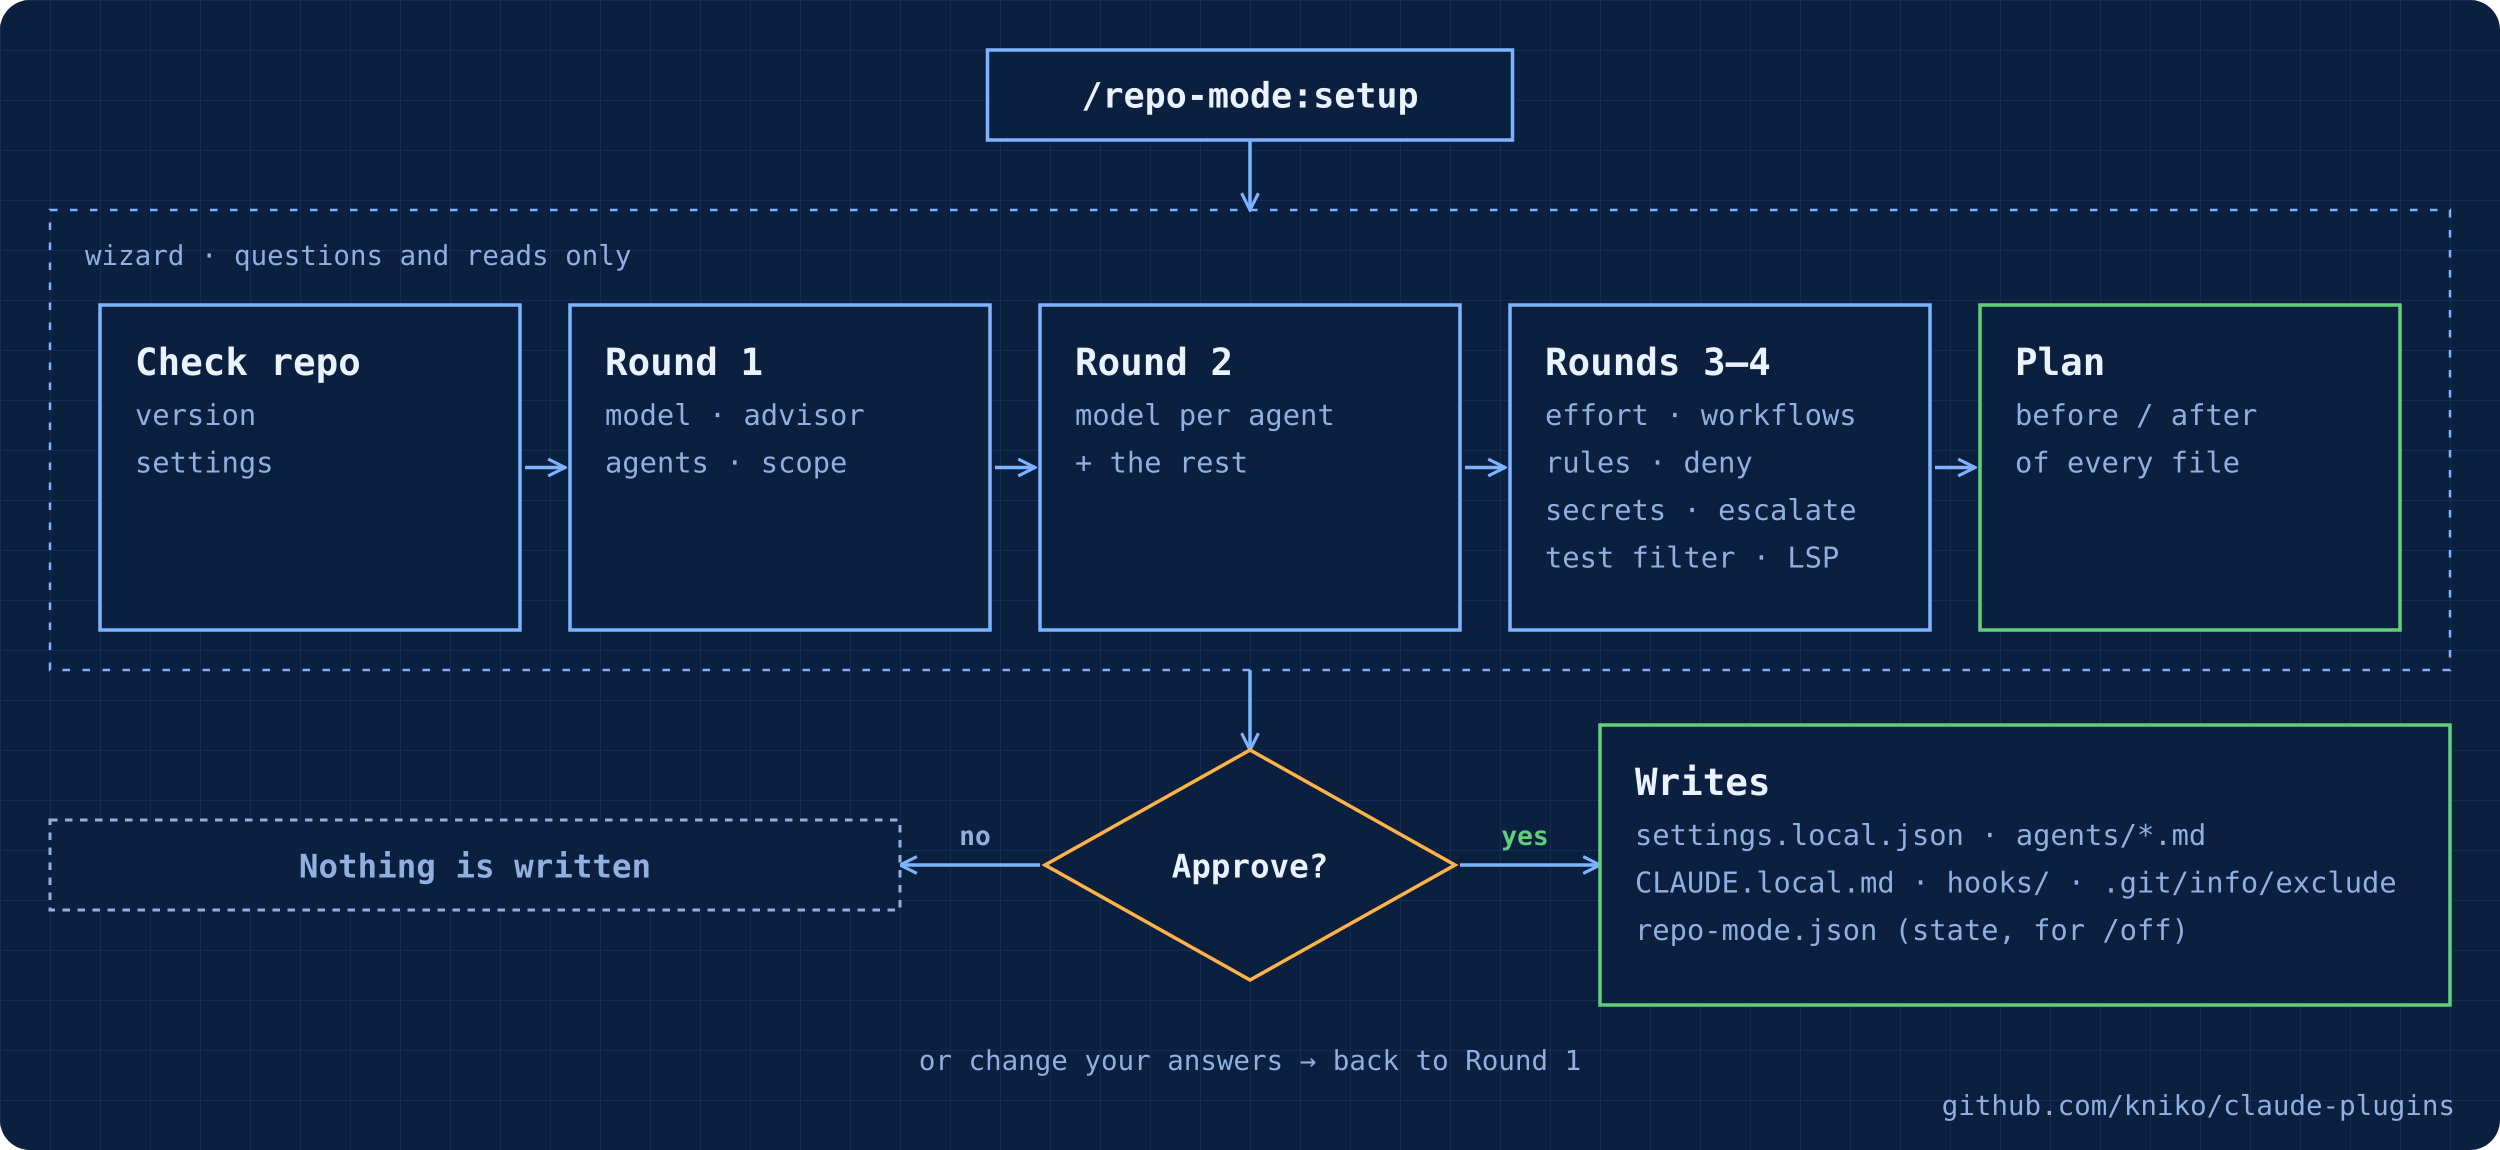
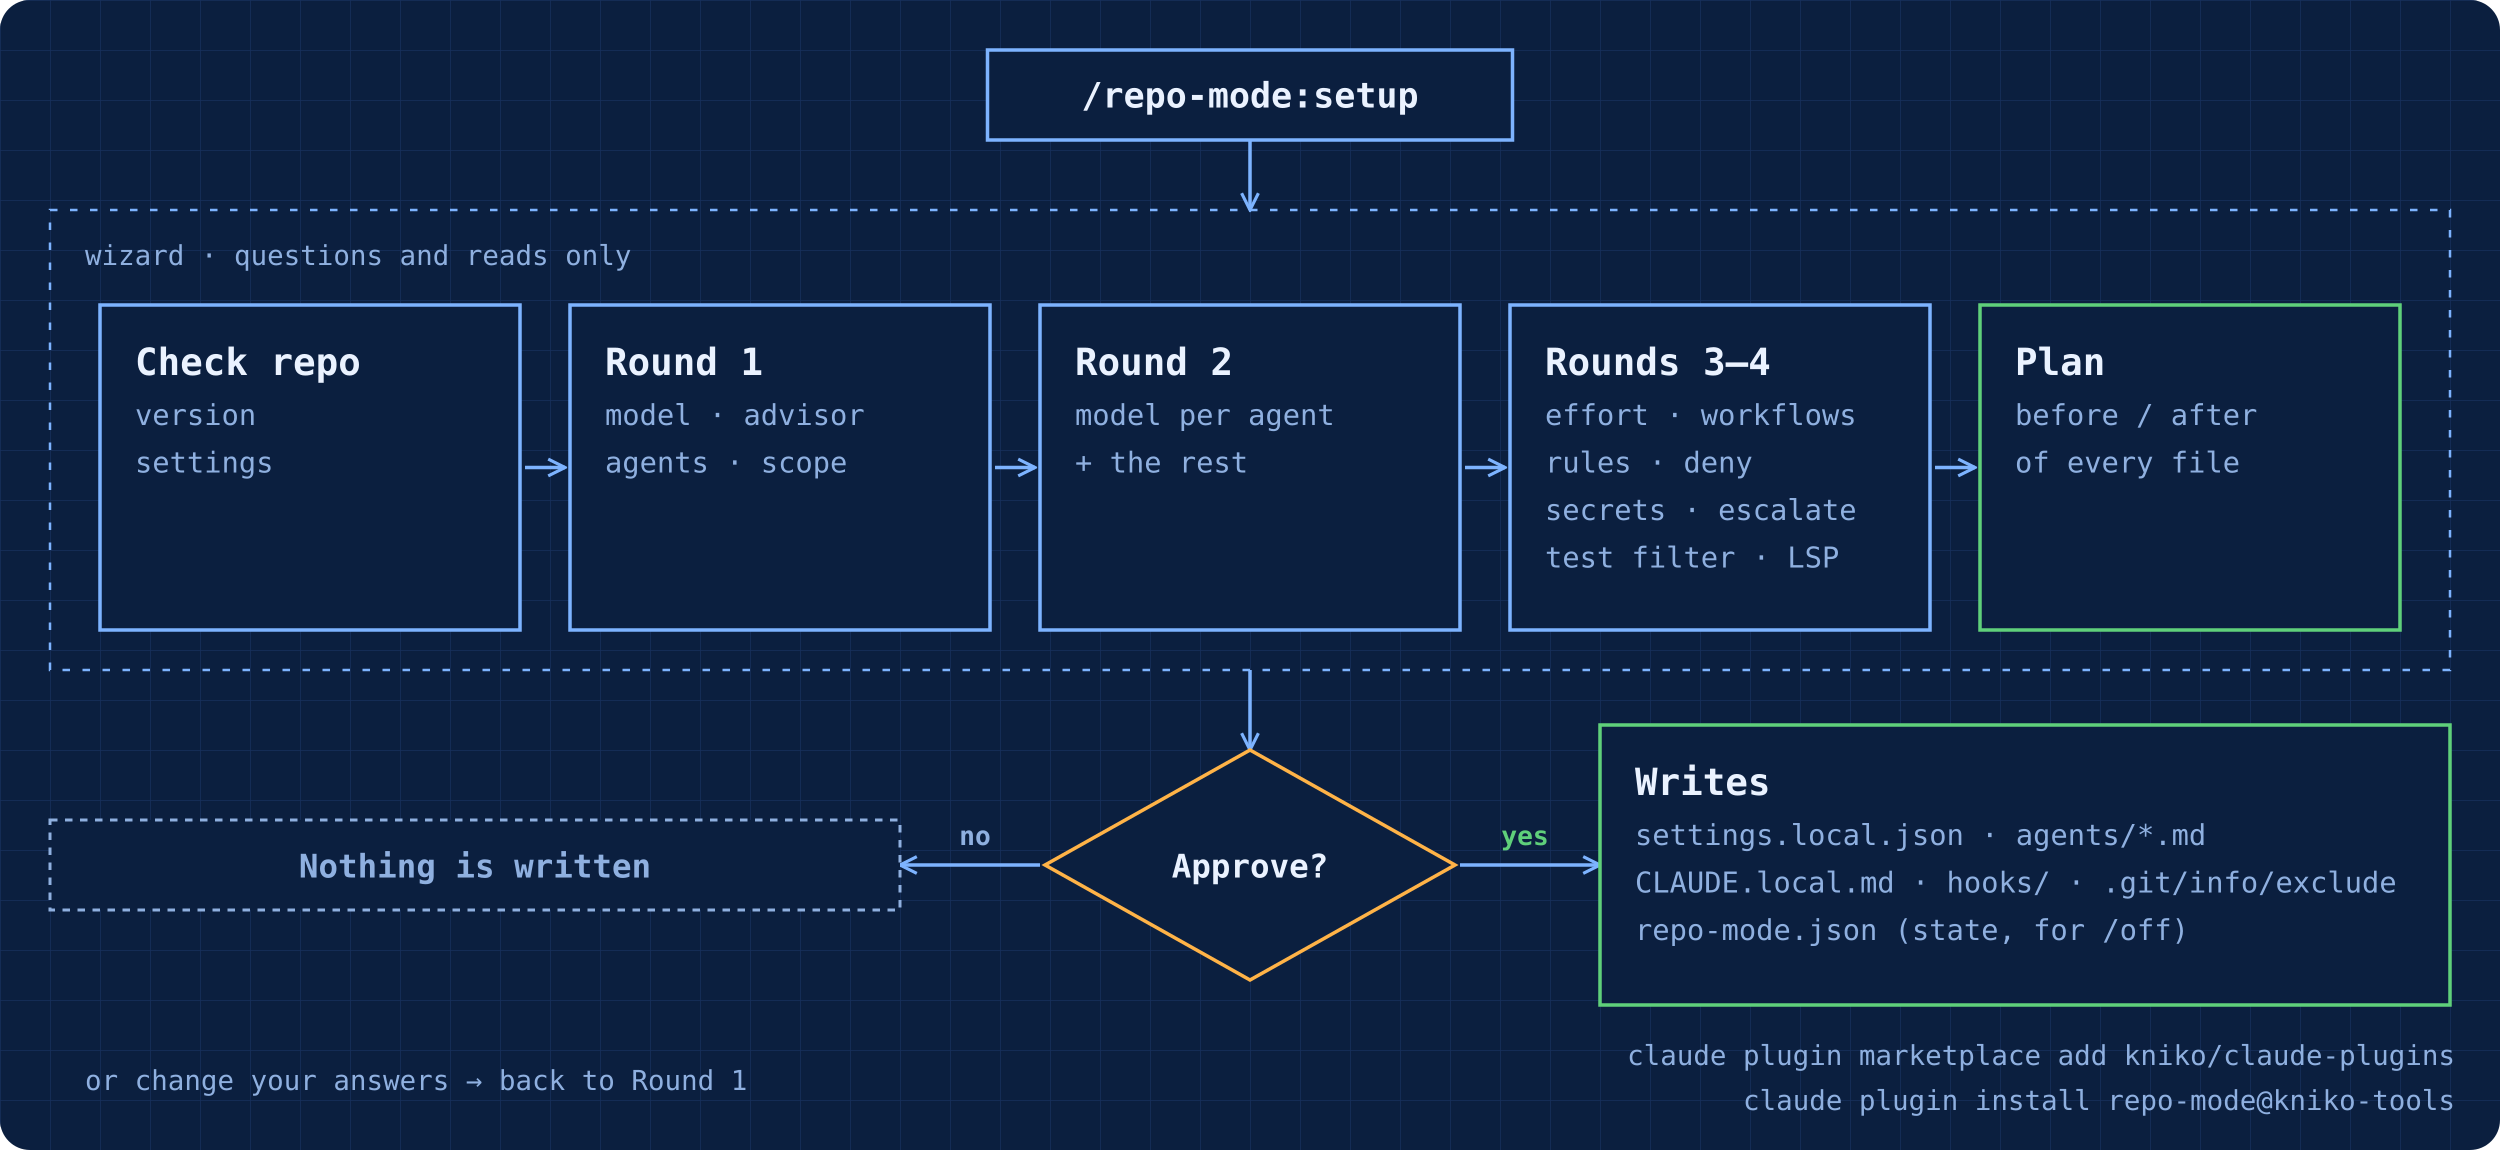
<svg xmlns="http://www.w3.org/2000/svg" viewBox="0 0 1000 460" width="1000" height="460" role="img" aria-labelledby="t d" font-family="ui-monospace, 'Cascadia Mono', Consolas, 'DejaVu Sans Mono', Menlo, monospace">
  <defs>
    <pattern id="g" width="20" height="20" patternUnits="userSpaceOnUse">
      <path d="M20 0H0V20" fill="none" stroke="#16305c" stroke-width="0.6" />
    </pattern>
    <marker id="a" viewBox="0 0 10 10" refX="9" refY="5" markerWidth="6" markerHeight="6" orient="auto-start-reverse">
      <path d="M1 1 L9 5 L1 9" fill="none" stroke="#7db3ff" stroke-width="1.5" />
    </marker>
    <marker id="m-Haiku" viewBox="0 0 10 10" refX="9" refY="5" markerWidth="6" markerHeight="6" orient="auto-start-reverse">
      <path d="M1 1 L9 5 L1 9" fill="none" stroke="#5fd07a" stroke-width="1.5" />
    </marker>
    <marker id="m-Sonnet" viewBox="0 0 10 10" refX="9" refY="5" markerWidth="6" markerHeight="6" orient="auto-start-reverse">
      <path d="M1 1 L9 5 L1 9" fill="none" stroke="#39c5cf" stroke-width="1.5" />
    </marker>
    <marker id="m-Opus" viewBox="0 0 10 10" refX="9" refY="5" markerWidth="6" markerHeight="6" orient="auto-start-reverse">
      <path d="M1 1 L9 5 L1 9" fill="none" stroke="#bc8cff" stroke-width="1.5" />
    </marker>
    <marker id="m-Fable" viewBox="0 0 10 10" refX="9" refY="5" markerWidth="6" markerHeight="6" orient="auto-start-reverse">
      <path d="M1 1 L9 5 L1 9" fill="none" stroke="#ff7eb6" stroke-width="1.5" />
    </marker>
  </defs>
  <rect width="1000" height="460" rx="12" fill="#0b1f3f" />
  <rect width="1000" height="460" rx="12" fill="url(#g)" />
  <rect x="395" y="20" width="210" height="36" fill="#0b1f3f" stroke="#7db3ff" stroke-width="1.4" />
  <text x="500" y="43" font-size="14" fill="#eaf2ff" font-weight="700" text-anchor="middle">/repo-mode:setup</text>
  <path d="M500 56 V84" fill="none" stroke="#7db3ff" stroke-width="1.4" marker-end="url(#a)" />
  <rect x="20" y="84" width="960" height="184" fill="none" stroke="#7db3ff" stroke-width="1" stroke-dasharray="3 5" />
  <text x="34" y="106" font-size="11" fill="#8fb0e0" font-weight="400" text-anchor="start">wizard · questions and reads only</text>
  <rect x="40" y="122" width="168" height="130" fill="#0b1f3f" stroke="#7db3ff" stroke-width="1.4" />
  <text x="54" y="150" font-size="15" fill="#eaf2ff" font-weight="700" text-anchor="start">Check repo</text>
  <text x="54" y="170" font-size="11.5" fill="#8fb0e0" font-weight="400" text-anchor="start">version</text>
  <text x="54" y="189" font-size="11.5" fill="#8fb0e0" font-weight="400" text-anchor="start">settings</text>
  <path d="M210 187 H226" fill="none" stroke="#7db3ff" stroke-width="1.4" marker-end="url(#a)" />
  <rect x="228" y="122" width="168" height="130" fill="#0b1f3f" stroke="#7db3ff" stroke-width="1.4" />
  <text x="242" y="150" font-size="15" fill="#eaf2ff" font-weight="700" text-anchor="start">Round 1</text>
  <text x="242" y="170" font-size="11.5" fill="#8fb0e0" font-weight="400" text-anchor="start">model · advisor</text>
  <text x="242" y="189" font-size="11.5" fill="#8fb0e0" font-weight="400" text-anchor="start">agents · scope</text>
  <path d="M398 187 H414" fill="none" stroke="#7db3ff" stroke-width="1.4" marker-end="url(#a)" />
  <rect x="416" y="122" width="168" height="130" fill="#0b1f3f" stroke="#7db3ff" stroke-width="1.4" />
  <text x="430" y="150" font-size="15" fill="#eaf2ff" font-weight="700" text-anchor="start">Round 2</text>
  <text x="430" y="170" font-size="11.5" fill="#8fb0e0" font-weight="400" text-anchor="start">model per agent</text>
  <text x="430" y="189" font-size="11.5" fill="#8fb0e0" font-weight="400" text-anchor="start">+ the rest</text>
  <path d="M586 187 H602" fill="none" stroke="#7db3ff" stroke-width="1.4" marker-end="url(#a)" />
  <rect x="604" y="122" width="168" height="130" fill="#0b1f3f" stroke="#7db3ff" stroke-width="1.4" />
  <text x="618" y="150" font-size="15" fill="#eaf2ff" font-weight="700" text-anchor="start">Rounds 3–4</text>
  <text x="618" y="170" font-size="11.5" fill="#8fb0e0" font-weight="400" text-anchor="start">effort · workflows</text>
  <text x="618" y="189" font-size="11.5" fill="#8fb0e0" font-weight="400" text-anchor="start">rules · deny</text>
  <text x="618" y="208" font-size="11.5" fill="#8fb0e0" font-weight="400" text-anchor="start">secrets · escalate</text>
  <text x="618" y="227" font-size="11.5" fill="#8fb0e0" font-weight="400" text-anchor="start">test filter · LSP</text>
  <path d="M774 187 H790" fill="none" stroke="#7db3ff" stroke-width="1.4" marker-end="url(#a)" />
  <rect x="792" y="122" width="168" height="130" fill="#0b1f3f" stroke="#5fd07a" stroke-width="1.4" />
  <text x="806" y="150" font-size="15" fill="#eaf2ff" font-weight="700" text-anchor="start">Plan</text>
  <text x="806" y="170" font-size="11.5" fill="#8fb0e0" font-weight="400" text-anchor="start">before / after</text>
  <text x="806" y="189" font-size="11.5" fill="#8fb0e0" font-weight="400" text-anchor="start">of every file</text>
  <path d="M500 268 V300" fill="none" stroke="#7db3ff" stroke-width="1.4" marker-end="url(#a)" />
  <path d="M500 300 L582 346 L500 392 L418 346 z" fill="#0b1f3f" stroke="#ffb347" stroke-width="1.4" />
  <text x="500" y="351" font-size="13" fill="#eaf2ff" font-weight="700" text-anchor="middle">Approve?</text>
  <path d="M584 346 H640" fill="none" stroke="#7db3ff" stroke-width="1.4" marker-end="url(#a)" />
  <text x="610" y="338" font-size="10.5" fill="#5fd07a" font-weight="700" text-anchor="middle">yes</text>
  <rect x="640" y="290" width="340" height="112" fill="#0b1f3f" stroke="#5fd07a" stroke-width="1.4" />
  <text x="654" y="318" font-size="15" fill="#eaf2ff" font-weight="700" text-anchor="start">Writes</text>
  <text x="654" y="338" font-size="11.5" fill="#8fb0e0" font-weight="400" text-anchor="start">settings.local.json · agents/*.md</text>
  <text x="654" y="357" font-size="11.5" fill="#8fb0e0" font-weight="400" text-anchor="start">CLAUDE.local.md · hooks/ · .git/info/exclude</text>
  <text x="654" y="376" font-size="11.5" fill="#8fb0e0" font-weight="400" text-anchor="start">repo-mode.json (state, for /off)</text>
  <path d="M416 346 H360" fill="none" stroke="#7db3ff" stroke-width="1.4" marker-end="url(#a)" />
  <text x="390" y="338" font-size="10.5" fill="#8fb0e0" font-weight="700" text-anchor="middle">no</text>
  <rect x="20" y="328" width="340" height="36" fill="#0b1f3f" stroke="#8fb0e0" stroke-width="1.2" stroke-dasharray="3 3" />
  <text x="190" y="351" font-size="13" fill="#8fb0e0" font-weight="700" text-anchor="middle">Nothing is written</text>
-   <text x="500" y="428" font-size="11" fill="#8fb0e0" font-weight="400" text-anchor="middle">or change your answers → back to Round 1</text>
-   <text x="982" y="446" font-size="11" fill="#8fb0e0" font-weight="400" text-anchor="end">github.com/kniko/claude-plugins</text>
+   <text x="34" y="436" font-size="11" fill="#8fb0e0" font-weight="400" text-anchor="start">or change your answers → back to Round 1</text>
+   <text x="982" y="426" font-size="11" fill="#8fb0e0" font-weight="400" text-anchor="end">claude plugin marketplace add kniko/claude-plugins</text>
+   <text x="982" y="444" font-size="11" fill="#8fb0e0" font-weight="400" text-anchor="end">claude plugin install repo-mode@kniko-tools</text>
</svg>
